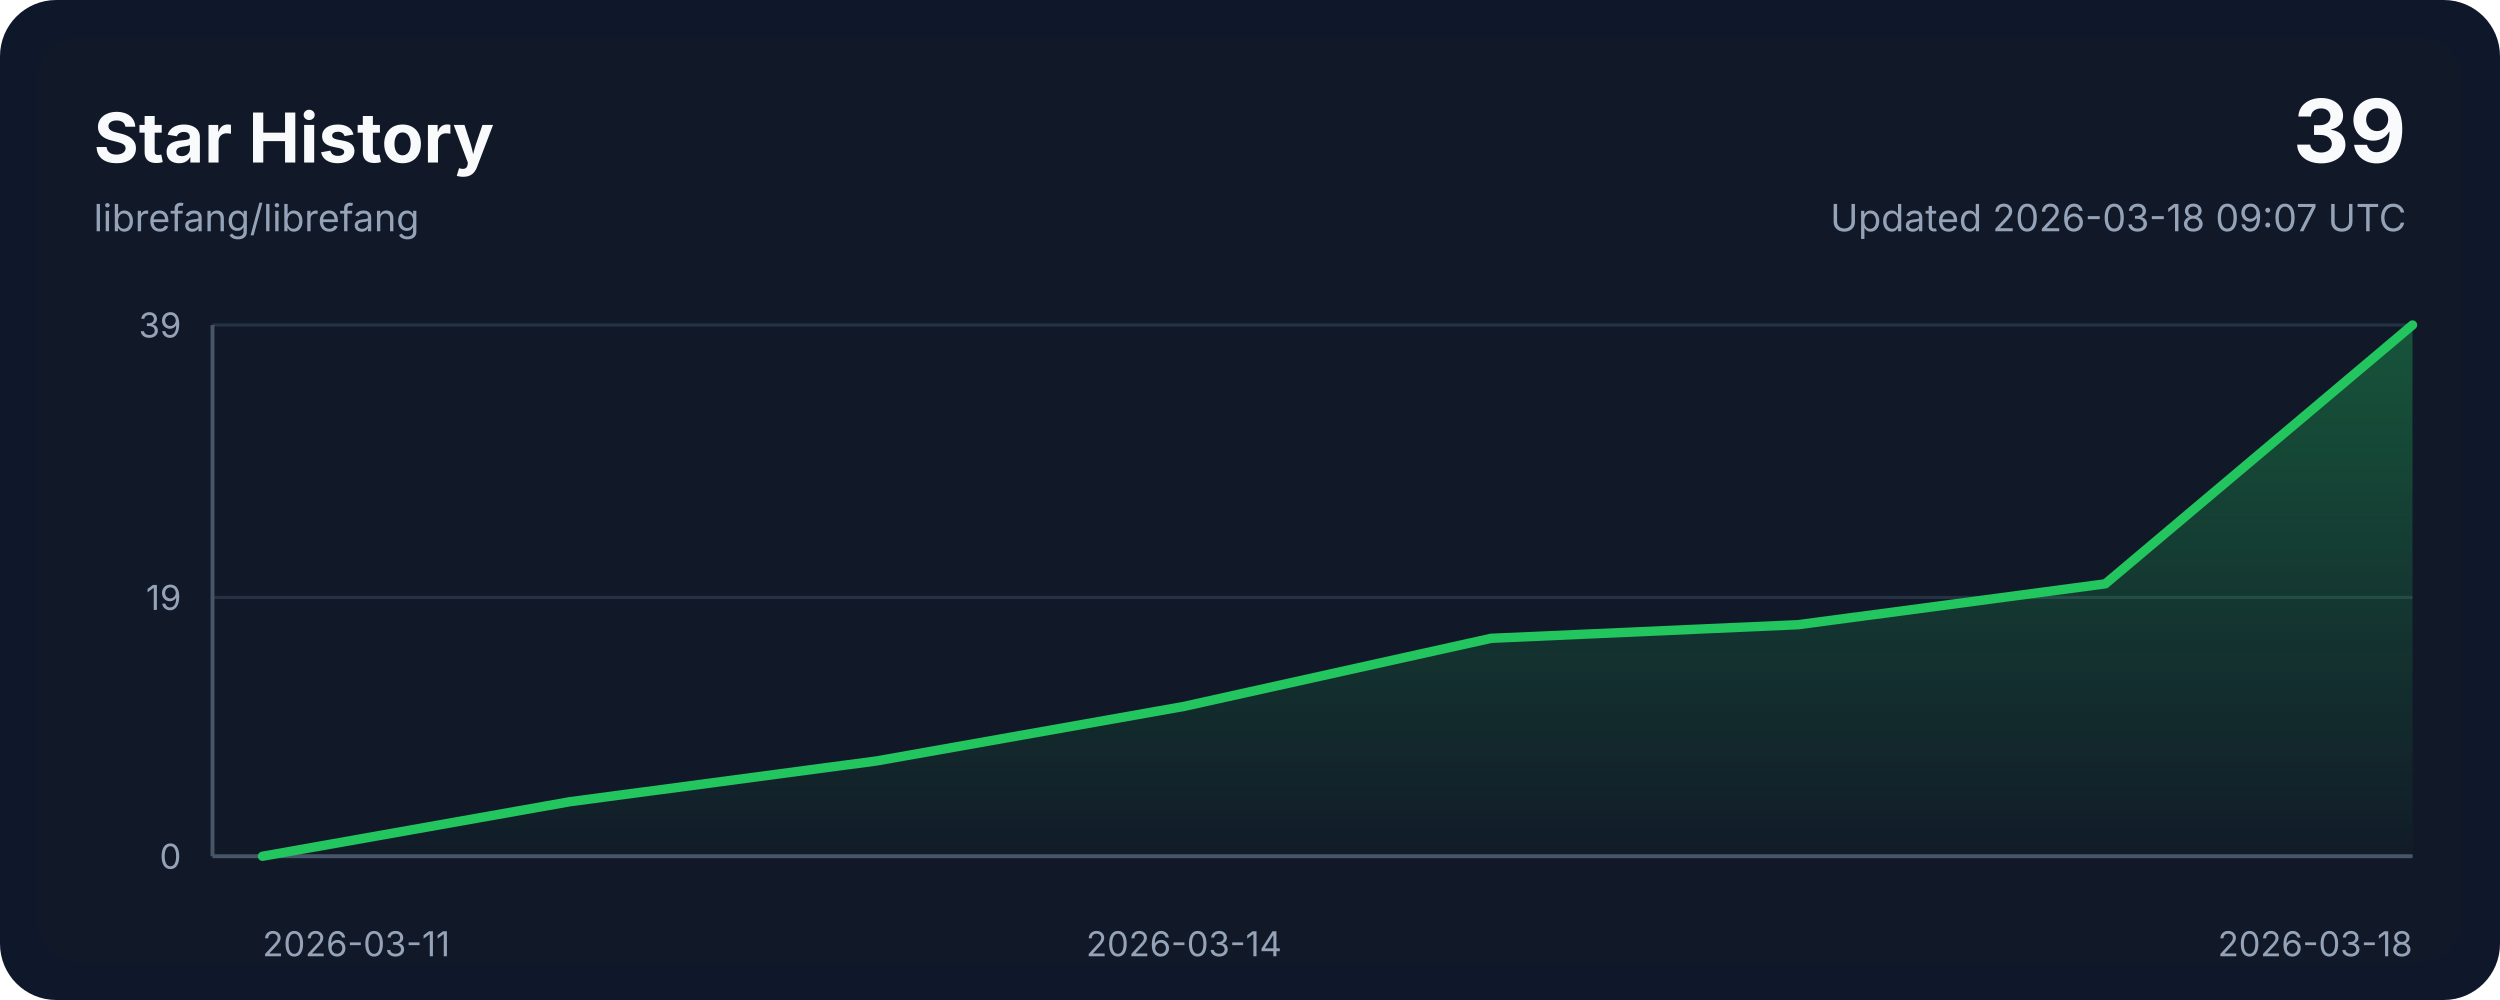
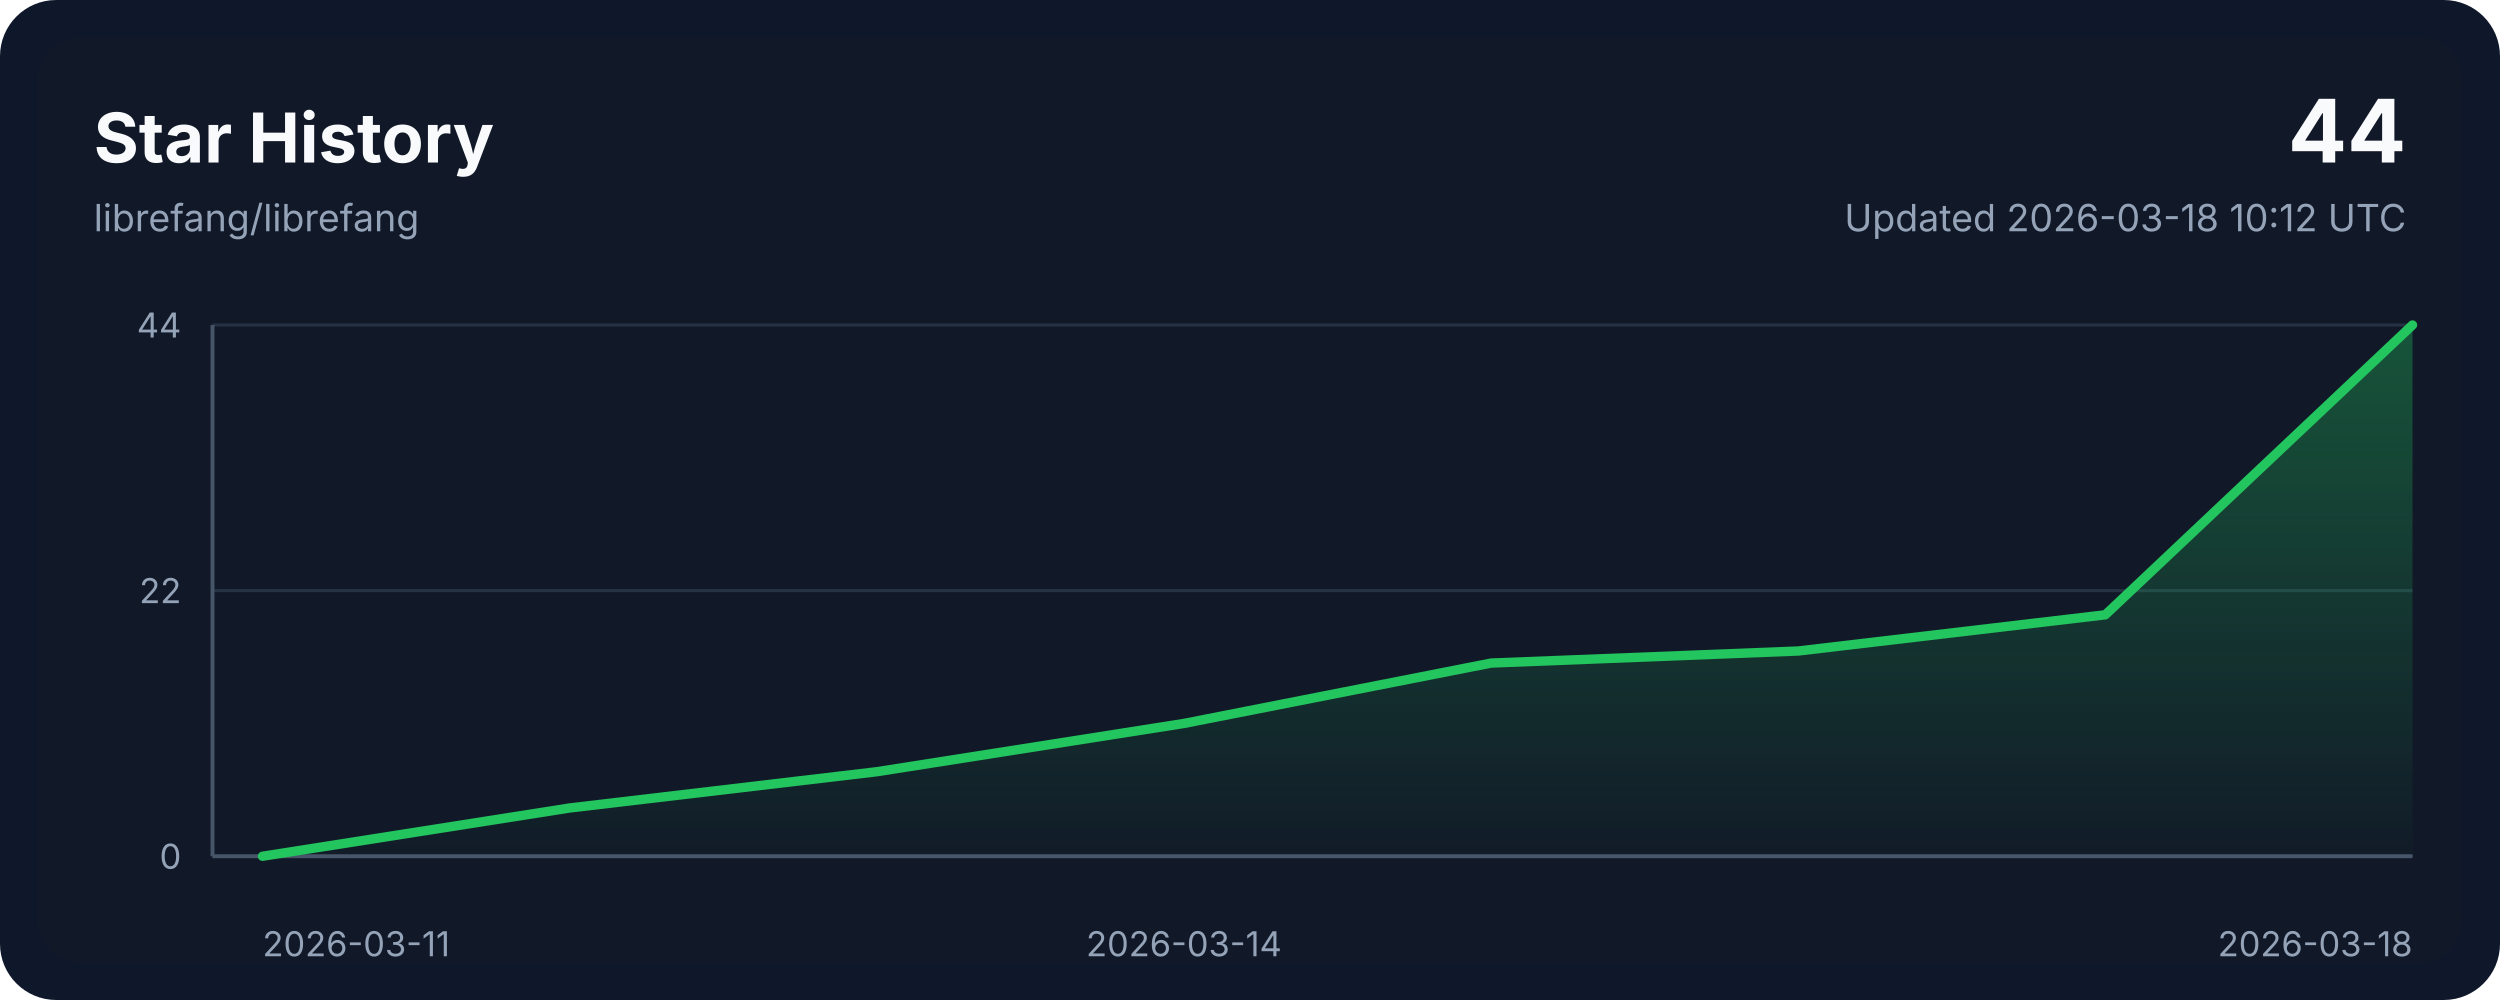
<svg xmlns="http://www.w3.org/2000/svg" width="800" height="320" viewBox="0 0 800 320" role="img" aria-labelledby="title desc">
  <style>
    .bg { fill: #0f172a; }
    .panel { fill: #111827; }
    .grid { stroke: #243244; stroke-width: 1; }
    .axis { stroke: #475569; stroke-width: 1.25; }
    .line { fill: none; stroke: #22c55e; stroke-width: 3; stroke-linecap: round; stroke-linejoin: round; }
    .area { fill: url(#areaGradient); }
    .title { font: 700 22px ui-sans-serif, system-ui, -apple-system, sans-serif; fill: #f8fafc; }
    .subtitle { font: 400 12px ui-sans-serif, system-ui, -apple-system, sans-serif; fill: #94a3b8; }
    .axis-label { font: 400 11px ui-sans-serif, system-ui, -apple-system, sans-serif; fill: #94a3b8; }
    .value { font: 700 28px ui-sans-serif, system-ui, -apple-system, sans-serif; fill: #f8fafc; }
  </style>
  <defs>
    <linearGradient id="areaGradient" x1="0" x2="0" y1="0" y2="1">
      <stop offset="0%" stop-color="#22c55e" stop-opacity="0.35" />
      <stop offset="100%" stop-color="#22c55e" stop-opacity="0.02" />
    </linearGradient>
  </defs>
  <rect width="800" height="320" rx="18" class="bg" />
  <rect x="12" y="12" width="776" height="296" rx="14" class="panel" />
  <text x="30" y="52" class="title">Star History</text>
  <text x="30" y="74" class="subtitle">librefang/librefang</text>
-   <text x="770" y="52" class="value" text-anchor="end">39</text>
-   <text x="770" y="74" class="subtitle" text-anchor="end">Updated 2026-03-18 09:07 UTC</text>
+   <text x="770" y="52" class="value" text-anchor="end">44</text>
+   <text x="770" y="74" class="subtitle" text-anchor="end">Updated 2026-03-18 10:12 UTC</text>
  <line x1="68" y1="274.00" x2="772" y2="274.00" class="grid" />
-   <line x1="68" y1="191.18" x2="772" y2="191.18" class="grid" />
+   <line x1="68" y1="189.00" x2="772" y2="189.00" class="grid" />
  <line x1="68" y1="104.00" x2="772" y2="104.00" class="grid" />
  <line x1="68" y1="274" x2="772" y2="274" class="axis" />
  <line x1="68" y1="104" x2="68" y2="274" class="axis" />
-   <path d="M 84,274 L 84.00,274.00 L 182.29,256.56 L 280.57,243.49 L 378.86,226.05 L 477.14,204.26 L 575.43,199.90 L 673.71,186.82 L 772.00,104.00 L 772,274 Z" class="area" />
-   <polyline points="84.00,274.00 182.29,256.56 280.57,243.49 378.86,226.05 477.14,204.26 575.43,199.90 673.71,186.82 772.00,104.00" class="line" />
+   <path d="M 84,274 L 84.00,274.00 L 182.29,258.55 L 280.57,246.95 L 378.86,231.50 L 477.14,212.18 L 575.43,208.32 L 673.71,196.73 L 772.00,104.00 L 772,274 Z" class="area" />
+   <polyline points="84.00,274.00 182.29,258.55 280.57,246.95 378.86,231.50 477.14,212.18 575.43,208.32 673.71,196.73 772.00,104.00" class="line" />
  <text x="84.00" y="306" class="axis-label" text-anchor="start">2026-03-11</text>
  <text x="378.86" y="306" class="axis-label" text-anchor="middle">2026-03-14</text>
  <text x="772.00" y="306" class="axis-label" text-anchor="end">2026-03-18</text>
  <text x="58" y="278.00" class="axis-label" text-anchor="end">0</text>
-   <text x="58" y="195.18" class="axis-label" text-anchor="end">19</text>
-   <text x="58" y="108.00" class="axis-label" text-anchor="end">39</text>
+   <text x="58" y="193.00" class="axis-label" text-anchor="end">22</text>
+   <text x="58" y="108.00" class="axis-label" text-anchor="end">44</text>
</svg>
